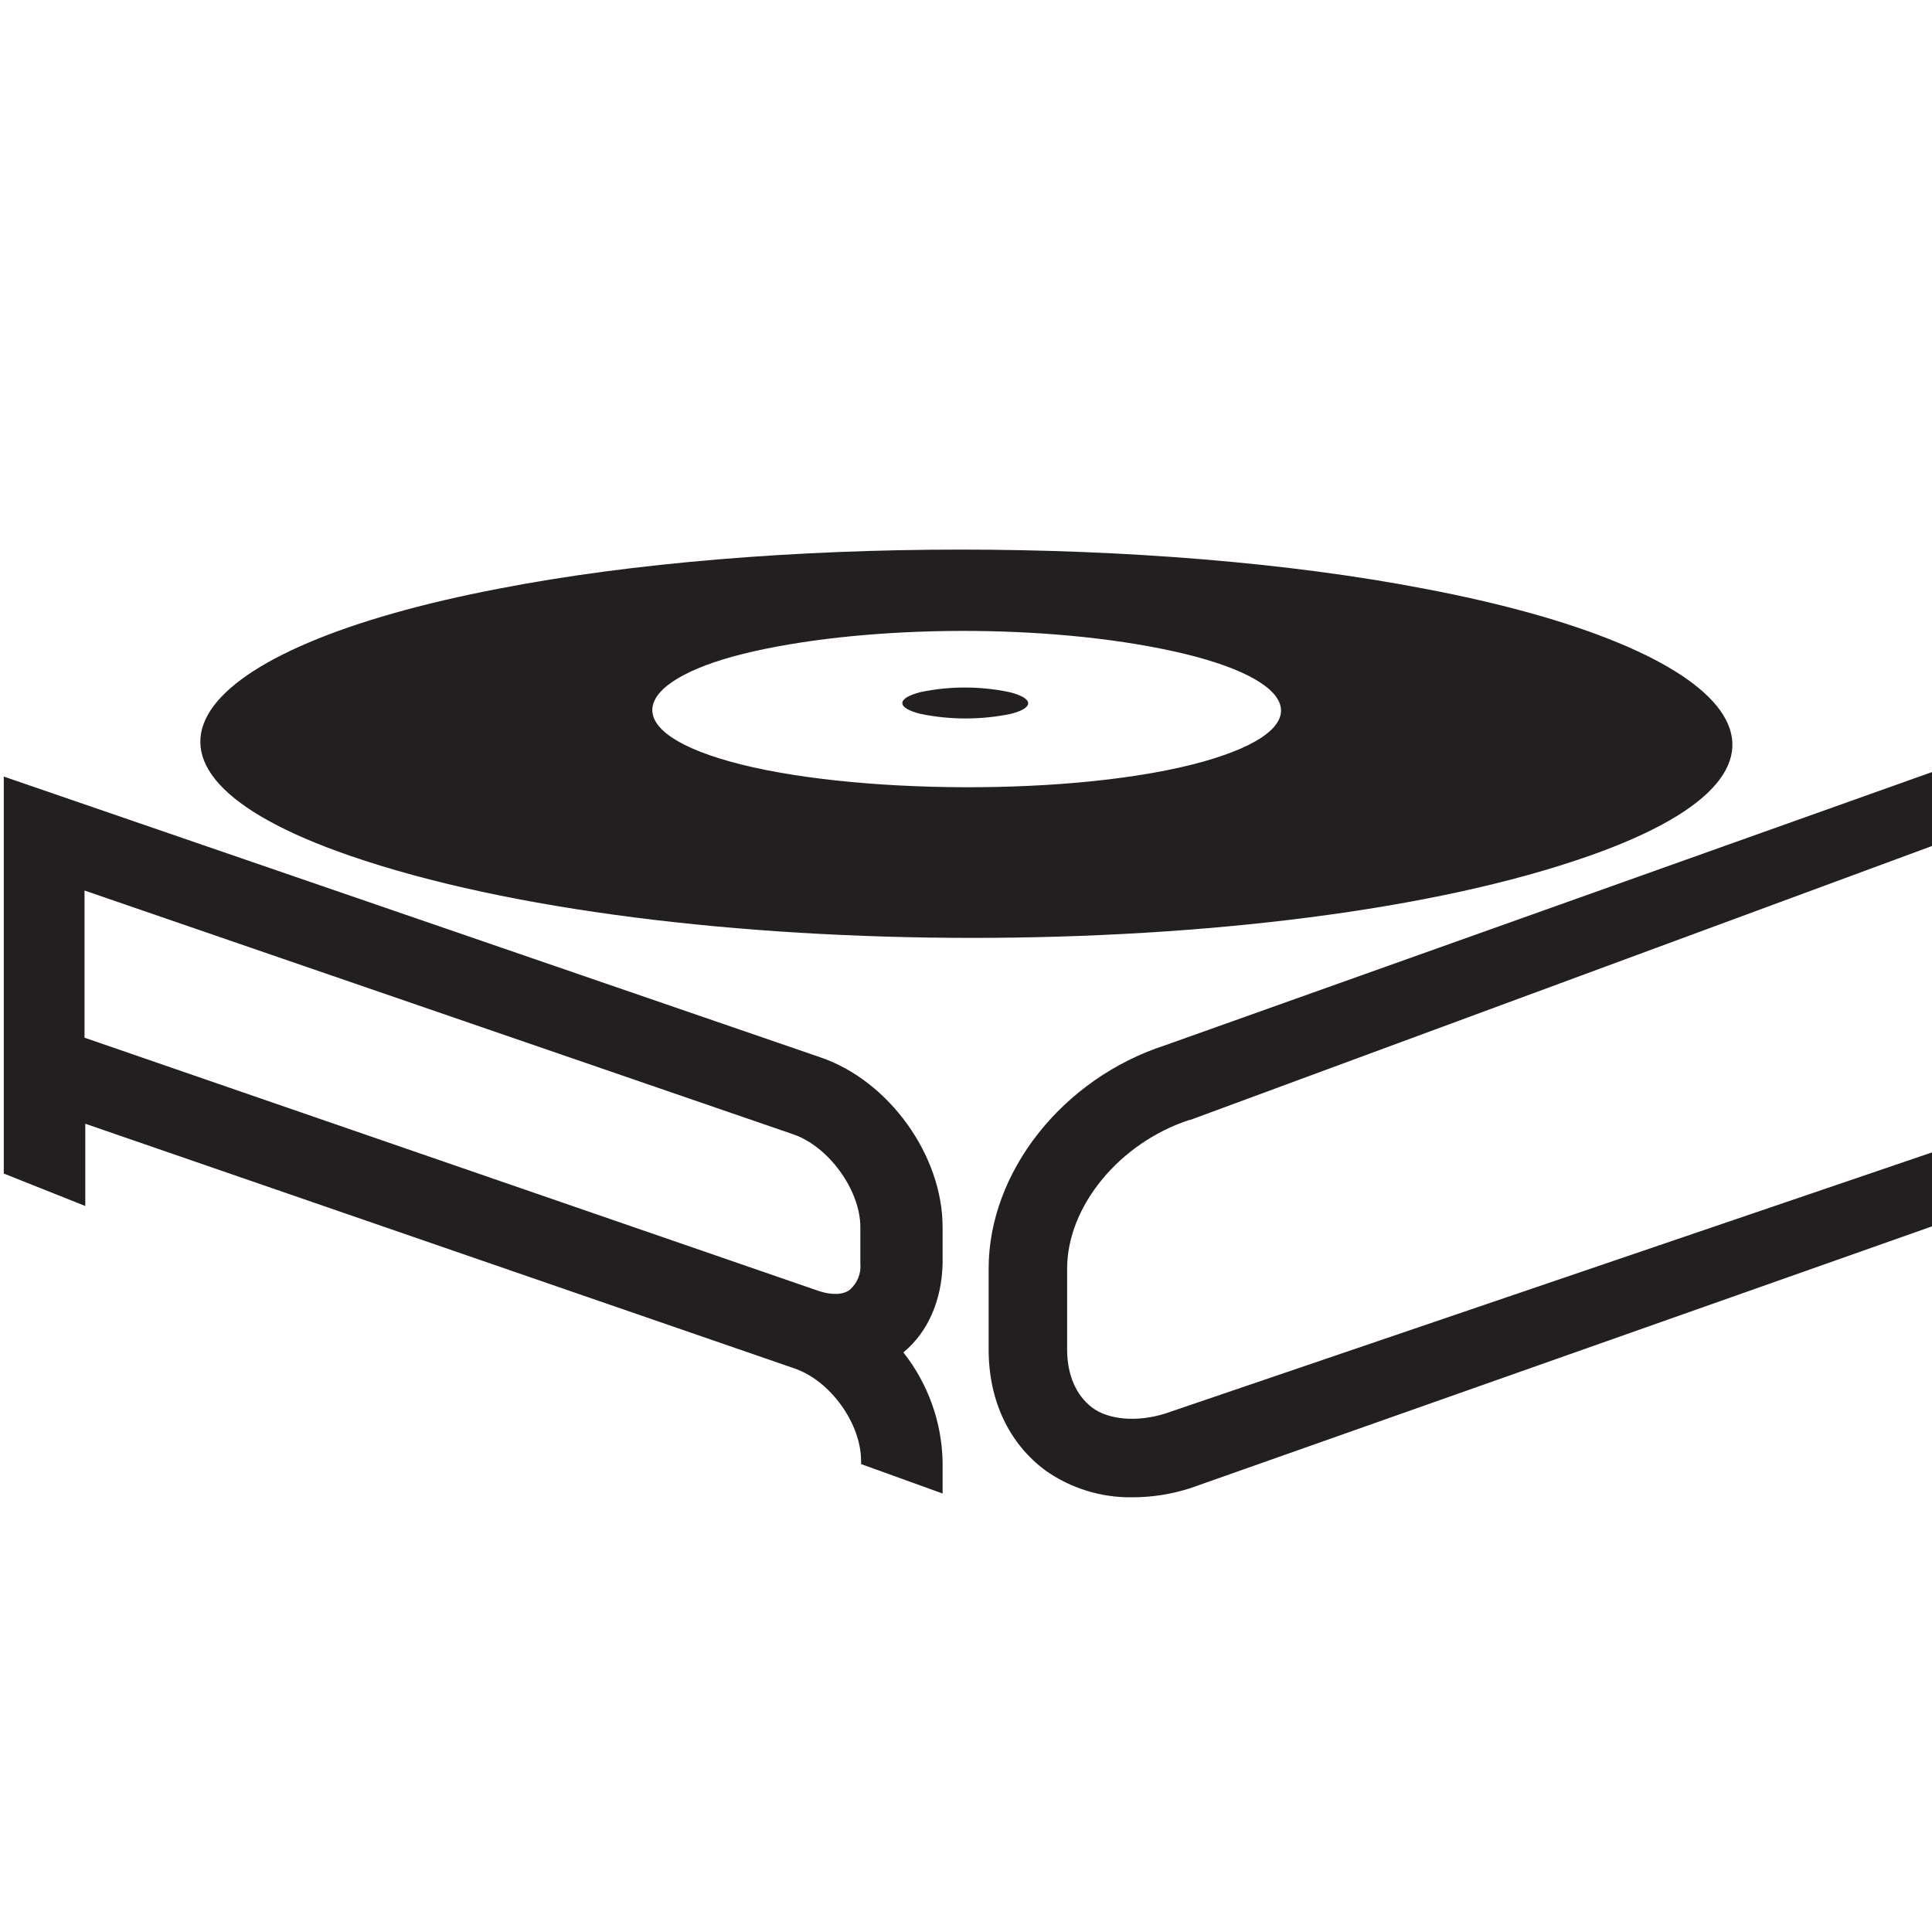
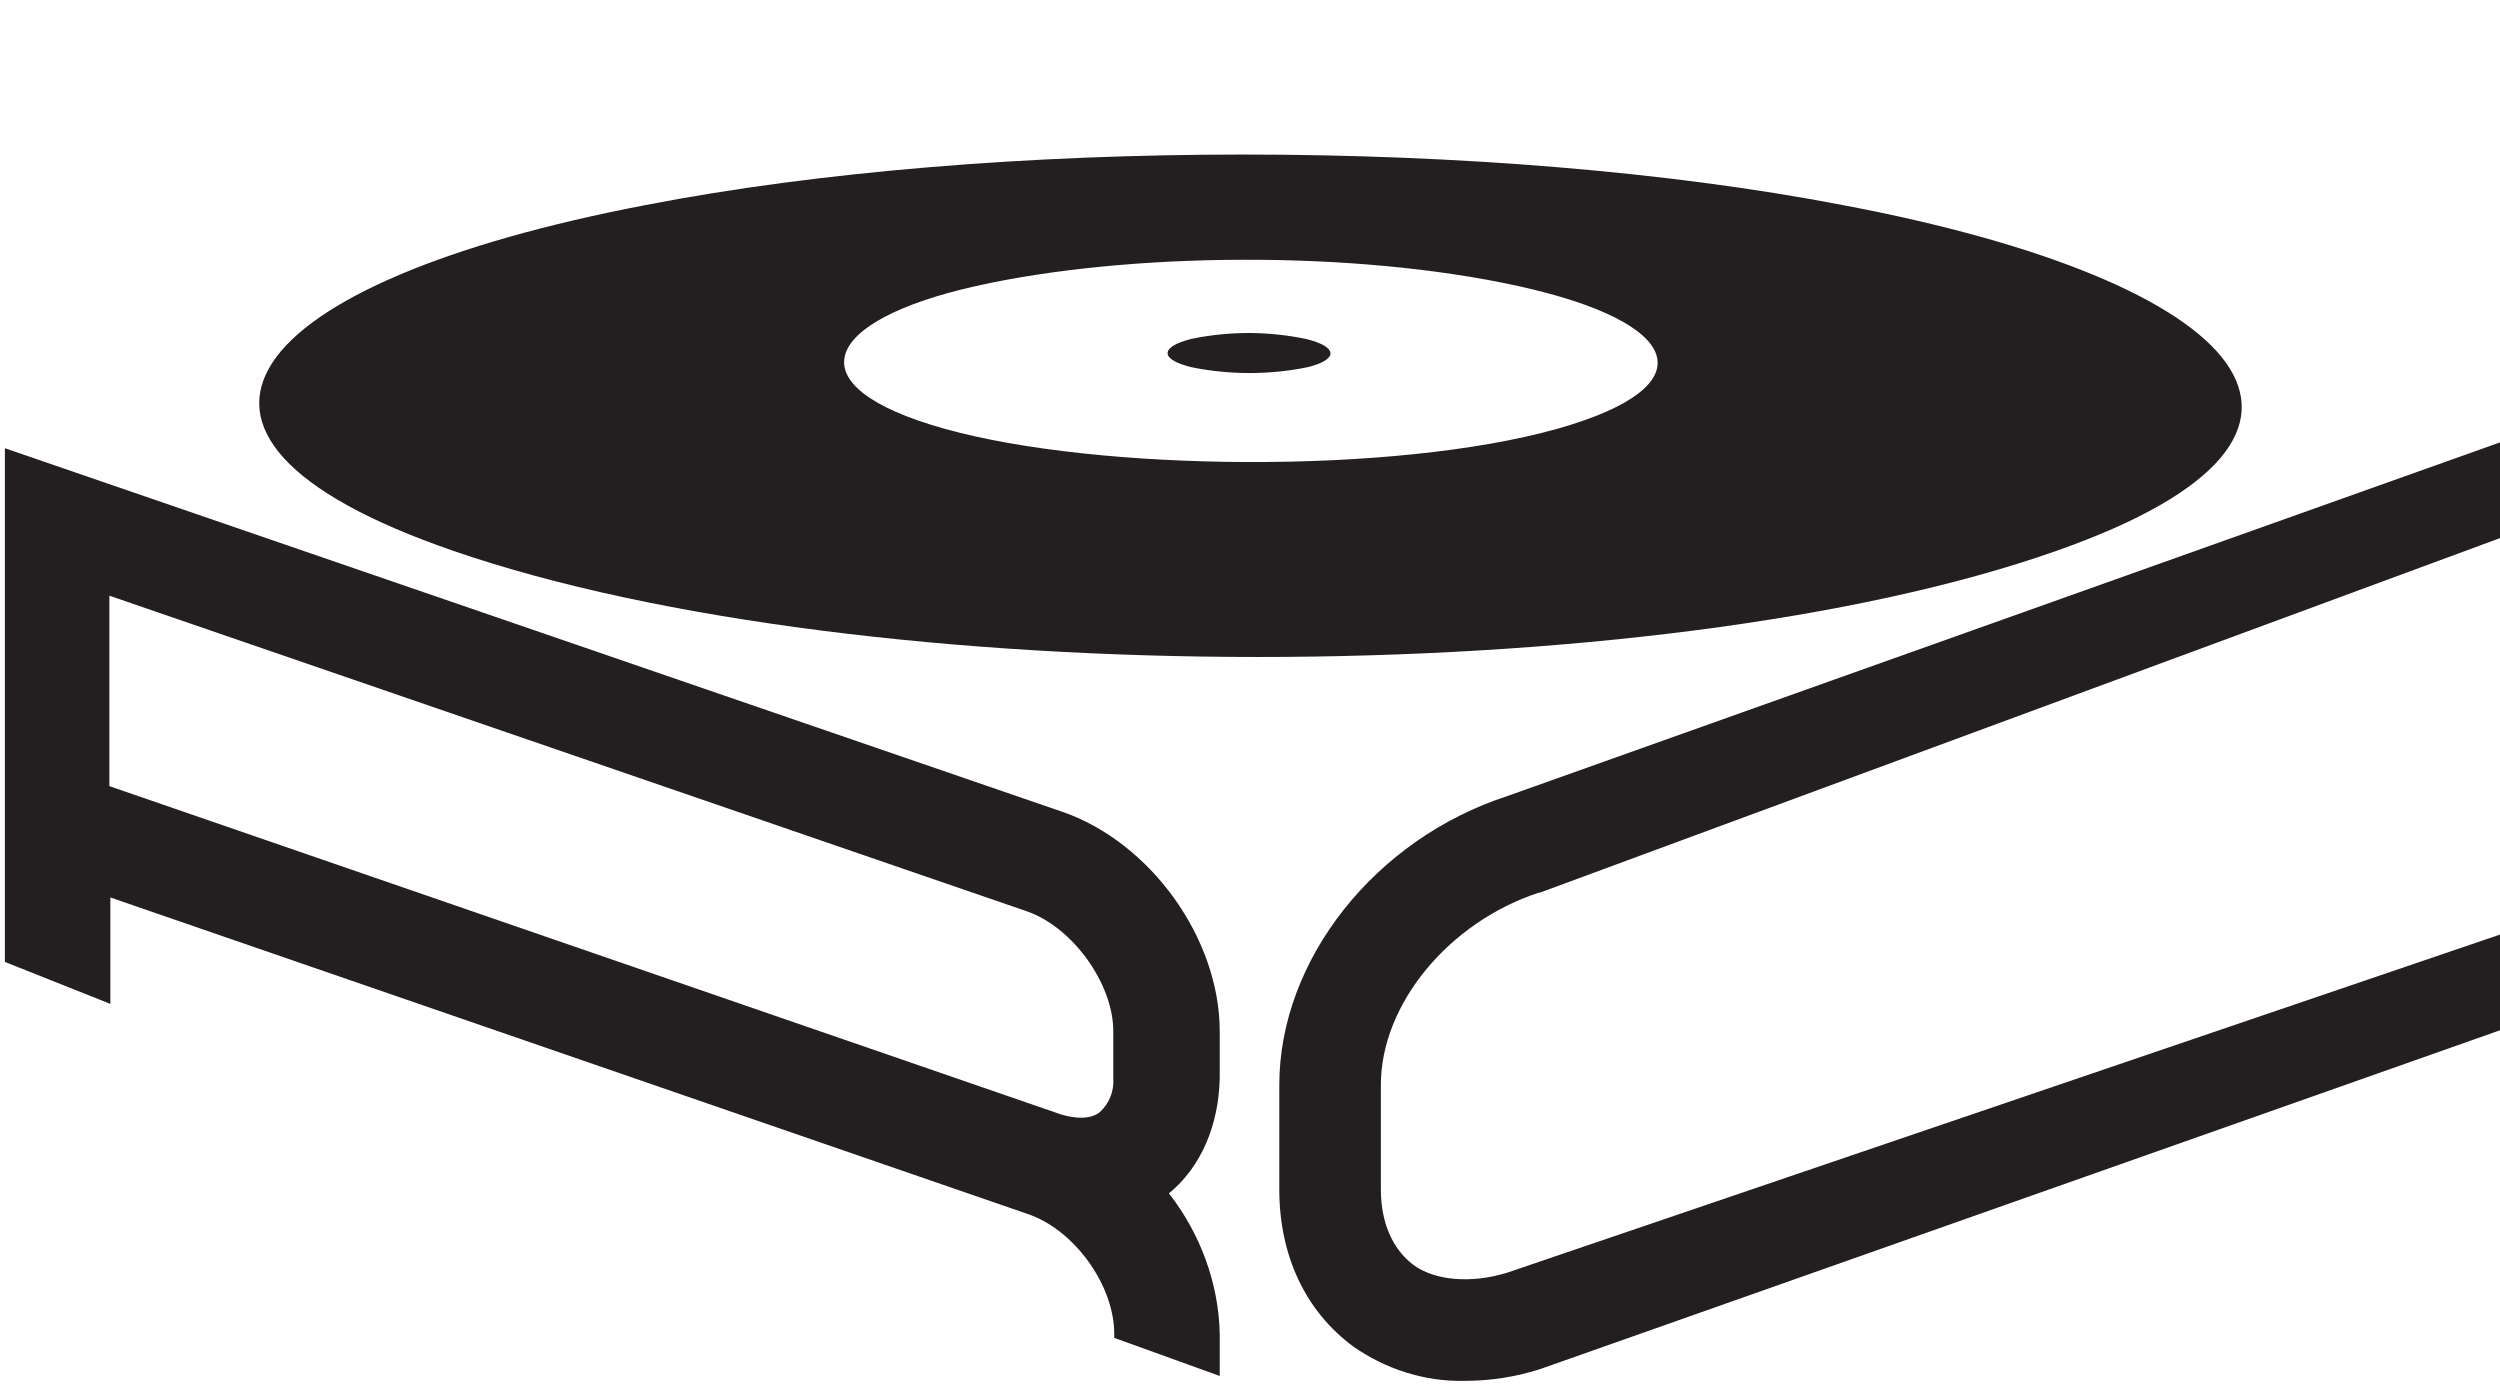
- <svg xmlns="http://www.w3.org/2000/svg" id="Logo" width="256" height="256" viewBox="0 0 256 256">
-   <path d="M46.4,113.4C11.6,101.4,25.3,85.8,66.1,78c35.5-6.9,86.8-6.9,122.6,0,41.3,7.8,56,23.4,21.9,35.4C169.5,127.9,88.4,127.9,46.4,113.4Zm113.1-12.5c15.5-4.4,12.8-10.9-4-14.6s-40-3.5-55.6,0S81,96.5,96.7,100.9,142.8,105.6,159.5,100.9Z" fill="#231f20" />
-   <path d="M122,94.6c-3.3-.8-3.2-2.1,0-2.9a28.8,28.8,0,0,1,11.7,0c3.3.8,3.4,2.1.2,2.9A29.8,29.8,0,0,1,122,94.6Z" fill="#231f20" />
-   <path d="M150,198.4a19.5,19.5,0,0,1-11.4-3.5c-4.9-3.6-7.6-9.3-7.6-16.1V168.1c0-12.8,9.8-25.2,23.4-29.6L256,102.3v9.8l-98.3,36.3h-.1c-9.2,3-16.2,11.4-16.2,19.7v10.7c0,3.4,1.2,6.1,3.3,7.7s5.9,2,9.7.8L256,152.7v9.8l-98.3,34.7A25.1,25.1,0,0,1,150,198.4Z" fill="#231f20" />
-   <path d="M124.9,167.4v-4.8c0-9.5-7.1-19.4-16.2-22.5L.5,102.9v52.6l10.8,4.3V148.9l93.9,32.4c4.8,1.6,8.9,7.3,8.9,12.3v.4l10.8,3.9v-4.3a24.2,24.2,0,0,0-5.2-14.4C123,176.5,124.8,172.2,124.9,167.4ZM11.2,137.5V118l93.9,32.3c4.7,1.6,8.9,7.4,8.9,12.3v4.8a4.1,4.1,0,0,1-1.4,3.5c-.9.7-2.4.7-4,.2Z" fill="#231f20" />
+ <svg xmlns="http://www.w3.org/2000/svg" version="1.1" id="Logo" x="0px" y="0px" viewBox="0 0 256 142" style="enable-background:new 0 0 256 142;" xml:space="preserve">
+   <style type="text/css">
+ 	.st0{fill:#231F20;}
+ </style>
+   <path class="st0" d="M46.4,56.4C11.6,44.4,25.3,28.8,66.1,21c35.5-6.9,86.8-6.9,122.6,0c41.3,7.8,56,23.4,21.9,35.4  C169.5,70.9,88.4,70.9,46.4,56.4z M159.5,43.9c15.5-4.4,12.8-10.9-4-14.6s-40-3.5-55.6,0S81,39.5,96.7,43.9S142.8,48.6,159.5,43.9z" />
+   <path class="st0" d="M122,37.6c-3.3-0.8-3.2-2.1,0-2.9c3.9-0.8,7.8-0.8,11.7,0c3.3,0.8,3.4,2.1,0.2,2.9  C130,38.4,125.9,38.4,122,37.6z" />
+   <path class="st0" d="M150,141.4c-4.1,0.1-8.1-1.2-11.4-3.5c-4.9-3.6-7.6-9.3-7.6-16.1v-10.7c0-12.8,9.8-25.2,23.4-29.6L256,45.3v9.8  l-98.3,36.3h-0.1c-9.2,3-16.2,11.4-16.2,19.7v10.7c0,3.4,1.2,6.1,3.3,7.7s5.9,2,9.7,0.8L256,95.7v9.8l-98.3,34.7  C155.2,141,152.6,141.4,150,141.4z" />
+   <path class="st0" d="M124.9,110.4v-4.8c0-9.5-7.1-19.4-16.2-22.5L0.5,45.9v52.6l10.8,4.3V91.9l93.9,32.4c4.8,1.6,8.9,7.3,8.9,12.3  v0.4l10.8,3.9v-4.3c-0.1-5.2-2-10.3-5.2-14.4C123,119.5,124.8,115.2,124.9,110.4z M11.2,80.5V61l93.9,32.3c4.7,1.6,8.9,7.4,8.9,12.3  v4.8c0.1,1.3-0.4,2.6-1.4,3.5c-0.9,0.7-2.4,0.7-4,0.2L11.2,80.5z" />
</svg>
